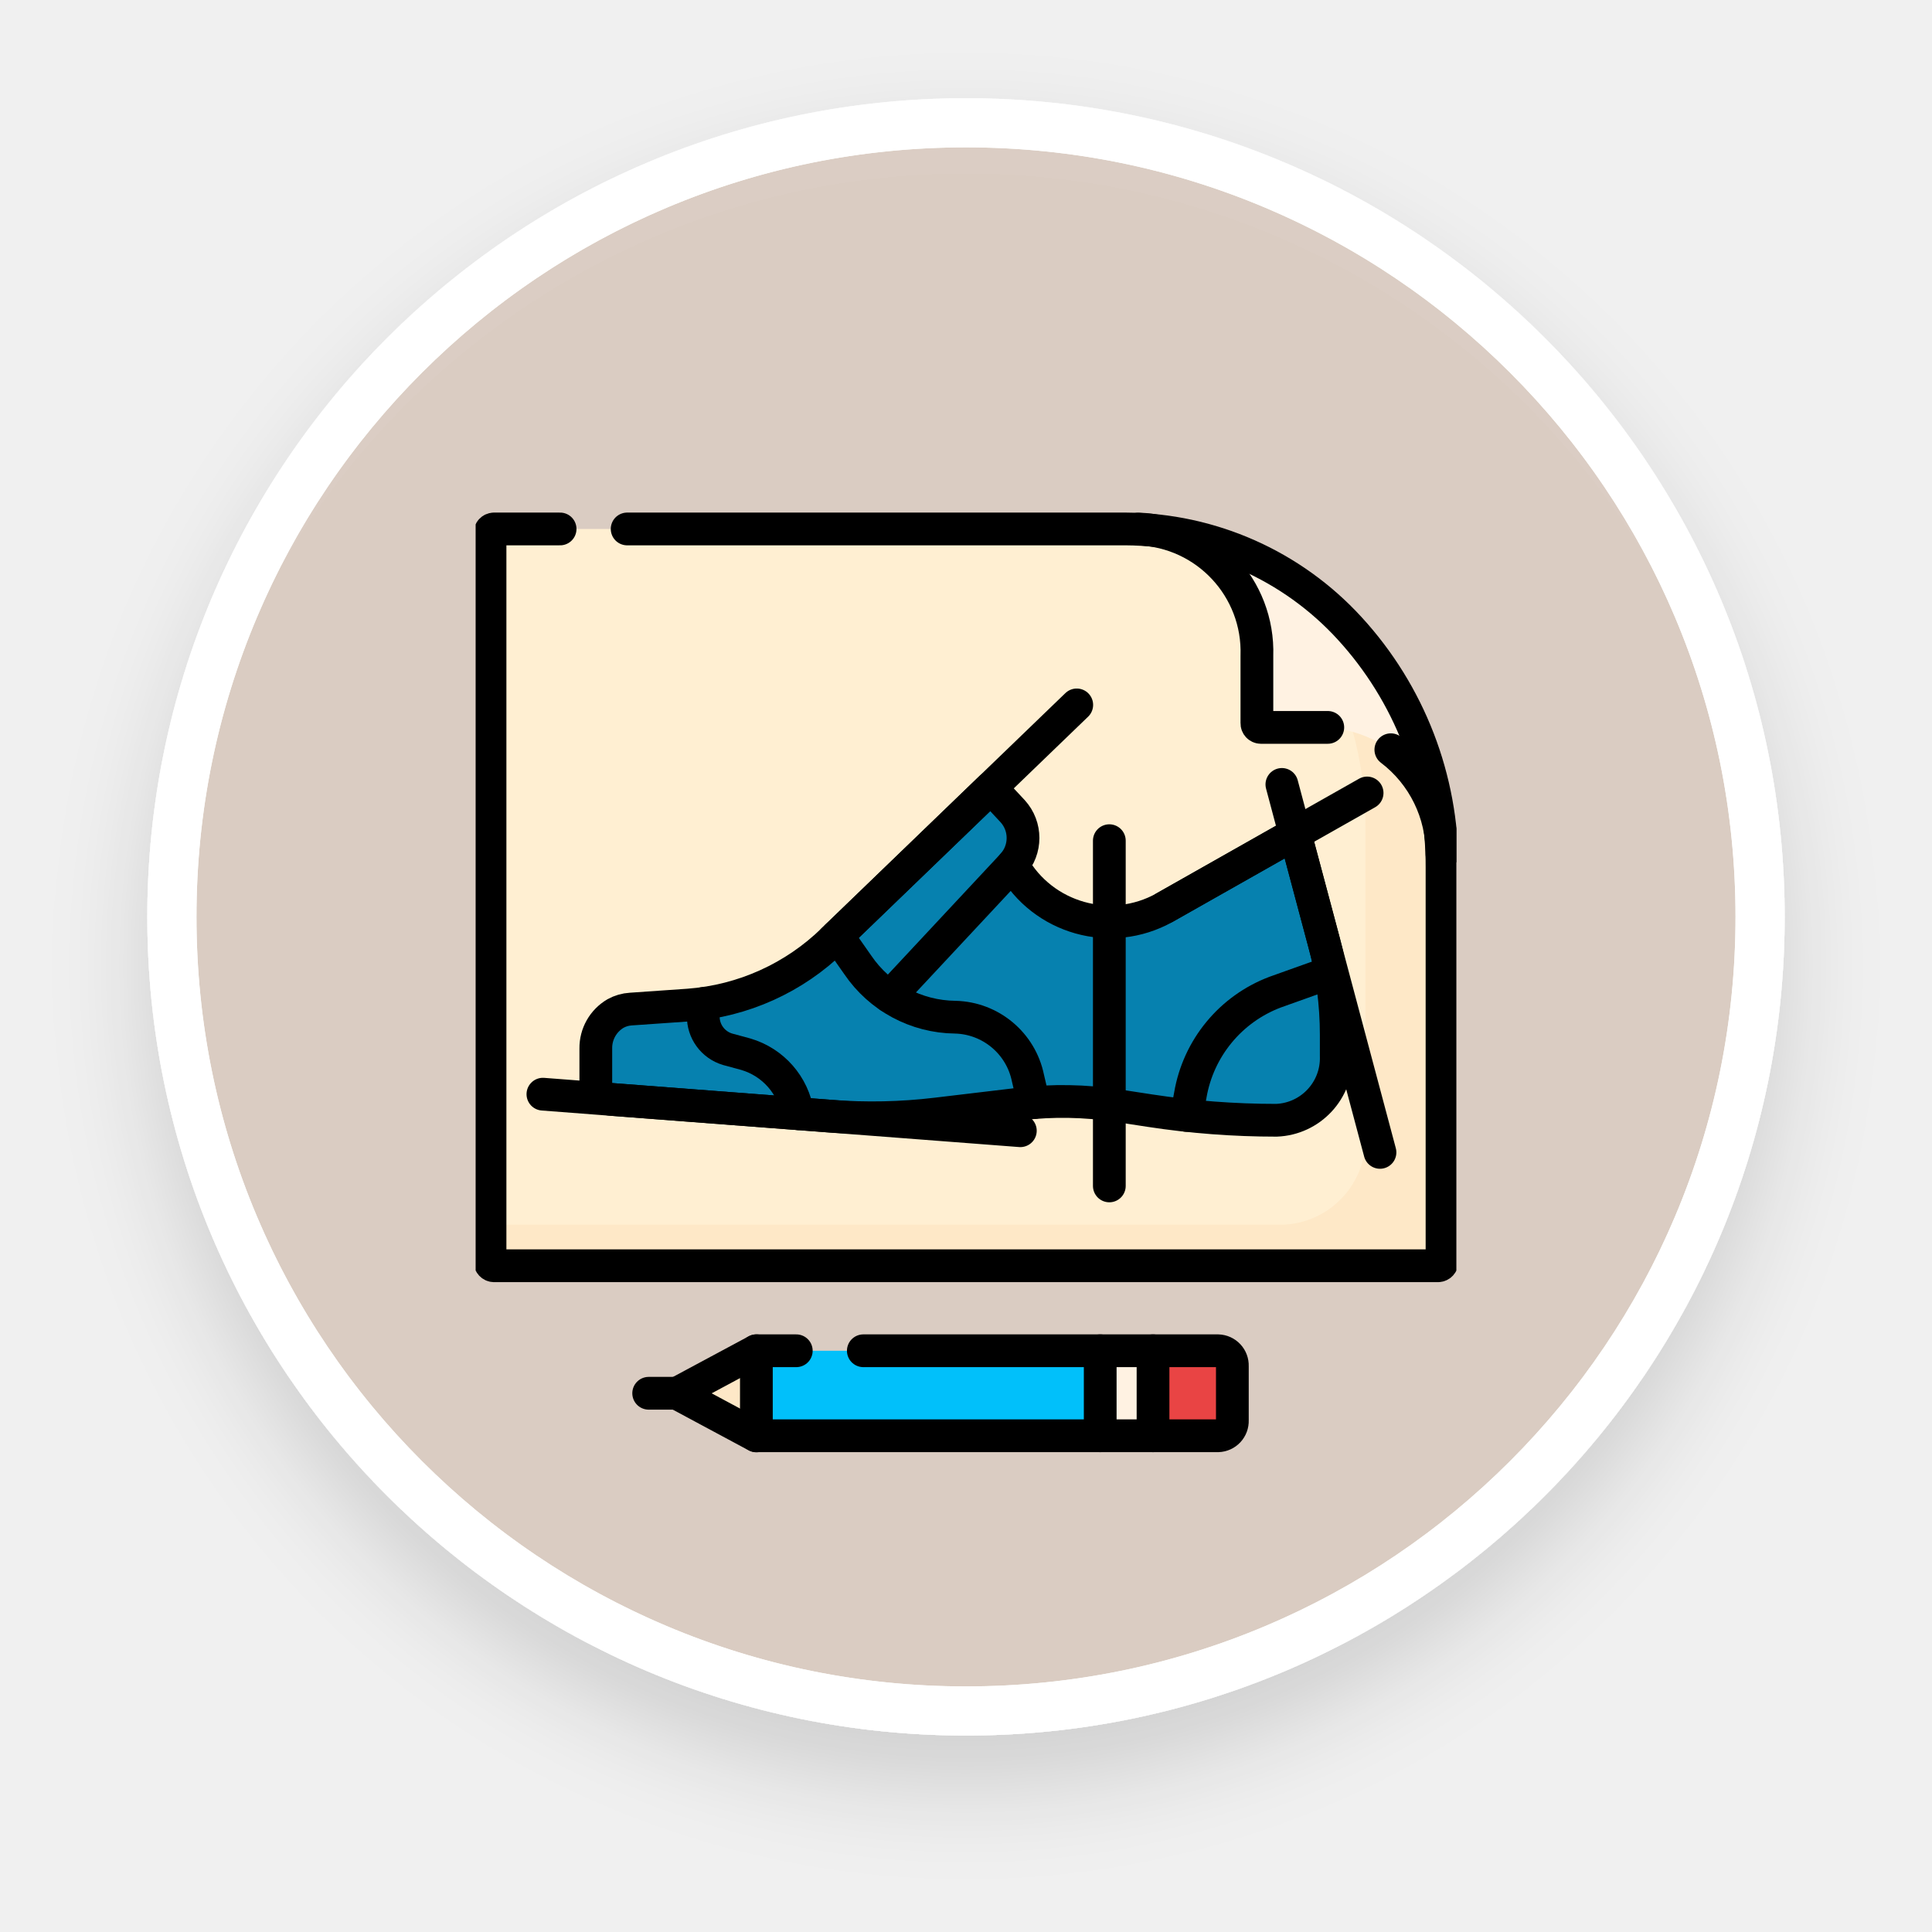
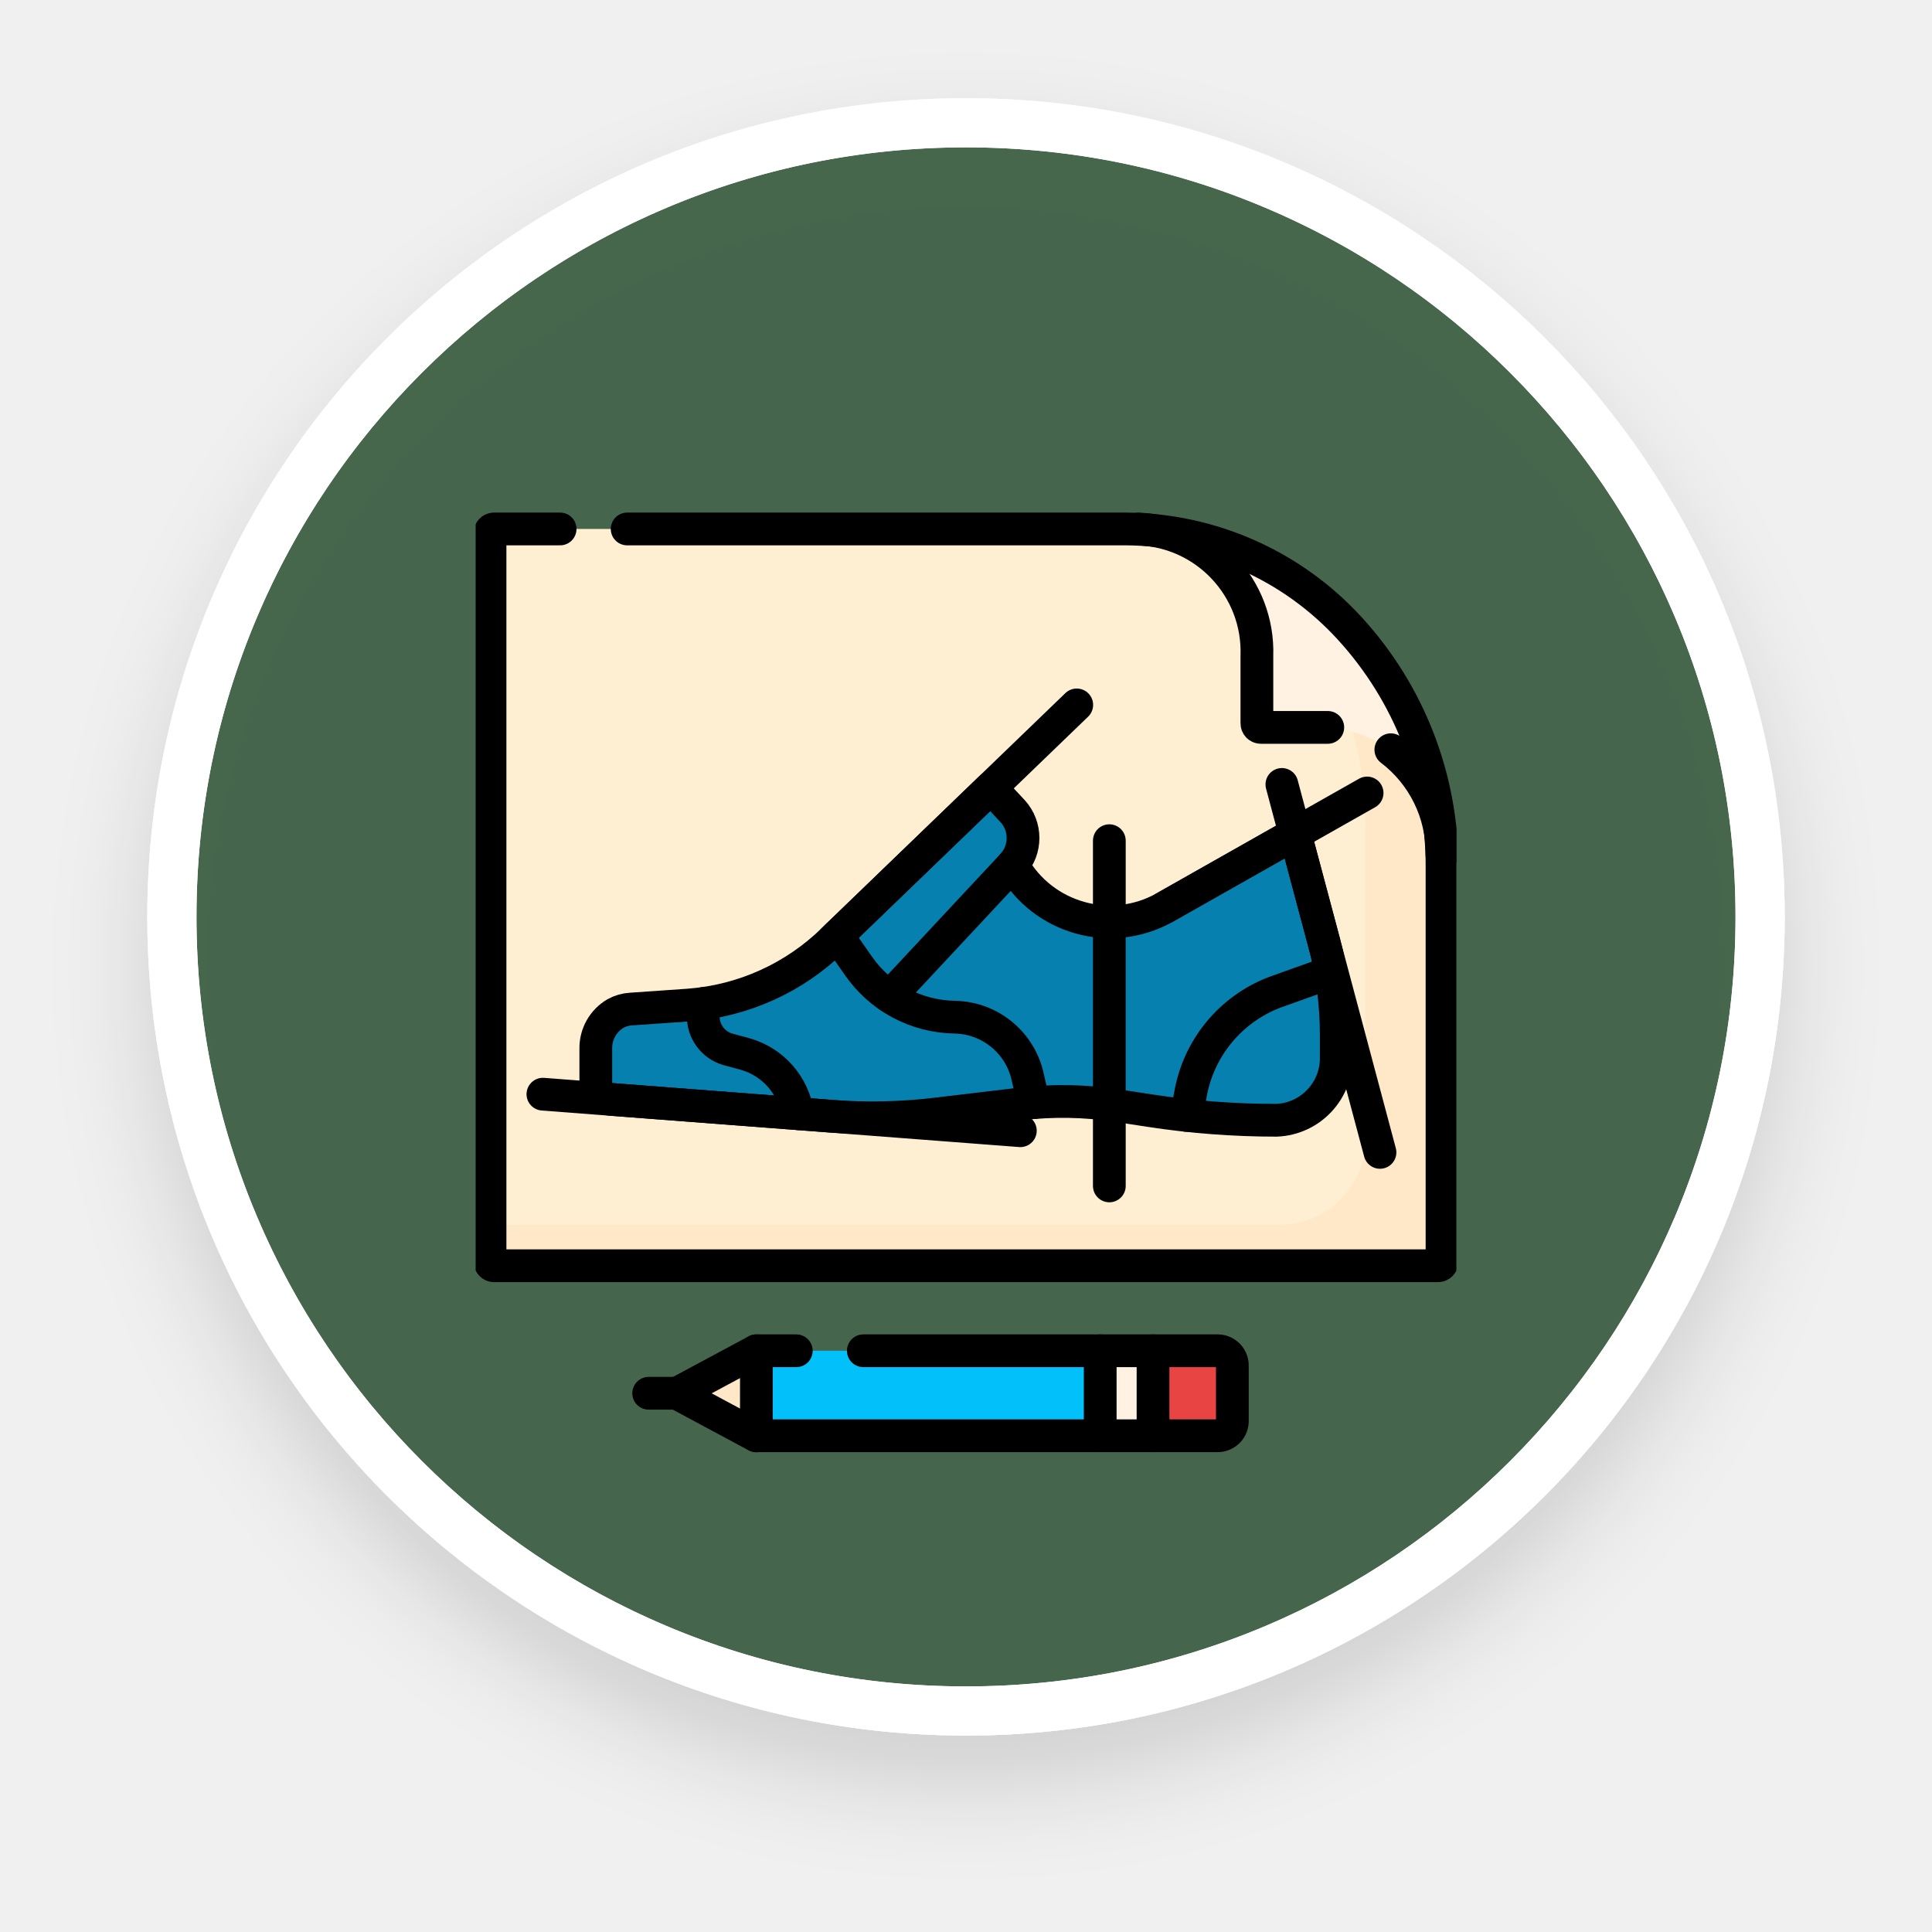
<svg xmlns="http://www.w3.org/2000/svg" width="118" height="118" viewBox="0 0 118 118">
  <defs>
    <filter id="Trazado_896985" x="0" y="0" width="118" height="118" filterUnits="userSpaceOnUse">
      <feOffset dy="3" input="SourceAlpha" />
      <feGaussianBlur stdDeviation="3" result="blur" />
      <feFlood flood-opacity="0.161" />
      <feComposite operator="in" in2="blur" />
      <feComposite in="SourceGraphic" />
    </filter>
    <clipPath id="clip-path">
      <path id="path6843" d="M0-682.665H59.9v64.191H0Z" transform="translate(0 682.665)" />
    </clipPath>
  </defs>
  <g id="Grupo_1177185" data-name="Grupo 1177185" transform="translate(-1158.609 -3843)">
    <g id="Grupo_1111320" data-name="Grupo 1111320" transform="translate(-8.391 -3)">
      <g id="Grupo_1109828" data-name="Grupo 1109828" transform="translate(1176 3852)">
        <g id="Grupo_1098742" data-name="Grupo 1098742">
          <g transform="matrix(1, 0, 0, 1, -9, -6)" filter="url(#Trazado_896985)">
-             <g id="Trazado_896985-2" data-name="Trazado 896985" transform="translate(9 6)" fill="#d8cabd" opacity="0.859">
+             <g id="Trazado_896985-2" data-name="Trazado 896985" transform="translate(9 6)" fill="#2f5235" opacity="0.859">
              <path d="M 50 98.5 C 43.452 98.5 37.1 97.218 31.122 94.689 C 25.347 92.247 20.16 88.749 15.705 84.295 C 11.251 79.84 7.753 74.653 5.311 68.878 C 2.782 62.9 1.5 56.548 1.5 50 C 1.5 43.452 2.782 37.1 5.311 31.122 C 7.753 25.347 11.251 20.16 15.705 15.705 C 20.16 11.251 25.347 7.753 31.122 5.311 C 37.1 2.782 43.452 1.5 50 1.5 C 56.548 1.5 62.899 2.782 68.878 5.311 C 74.653 7.753 79.84 11.251 84.295 15.705 C 88.749 20.16 92.246 25.347 94.689 31.122 C 97.218 37.1 98.5 43.452 98.5 50 C 98.5 56.548 97.218 62.9 94.689 68.878 C 92.246 74.653 88.749 79.84 84.295 84.295 C 79.84 88.749 74.653 92.247 68.878 94.689 C 62.899 97.218 56.548 98.5 50 98.5 Z" stroke="none" />
              <path d="M 50 3 C 43.654 3 37.499 4.242 31.706 6.692 C 26.11 9.059 21.083 12.449 16.766 16.766 C 12.449 21.083 9.059 26.11 6.692 31.706 C 4.242 37.499 3 43.654 3 50 C 3 56.346 4.242 62.501 6.692 68.294 C 9.059 73.89 12.449 78.917 16.766 83.234 C 21.083 87.551 26.11 90.941 31.706 93.308 C 37.499 95.758 43.654 97 50 97 C 56.346 97 62.501 95.758 68.294 93.308 C 73.89 90.941 78.917 87.551 83.234 83.234 C 87.551 78.917 90.941 73.89 93.308 68.294 C 95.758 62.501 97 56.346 97 50 C 97 43.654 95.758 37.499 93.308 31.706 C 90.941 26.11 87.551 21.083 83.234 16.766 C 78.917 12.449 73.89 9.059 68.294 6.692 C 62.501 4.242 56.346 3 50 3 M 50 7.62939453125e-06 C 77.614 7.62939453125e-06 100 22.386 100 50 L 100 50 C 100 77.614 77.614 100 50 100 C 22.386 100 0 77.614 0 50 L 0 50 C 0 22.386 22.386 7.62939453125e-06 50 7.62939453125e-06 Z" stroke="none" fill="#fff" />
            </g>
          </g>
          <g id="Rectángulo_400907" data-name="Rectángulo 400907" transform="translate(0 0)" fill="none" stroke="#fff" stroke-width="3">
            <rect width="100" height="100" rx="50" stroke="none" />
            <rect x="1.5" y="1.5" width="97" height="97" rx="48.5" fill="none" />
          </g>
        </g>
      </g>
    </g>
    <g id="g6837" transform="translate(1187.659 4553.569)">
      <g id="g6839" transform="translate(0 -682.665)">
        <g id="g6841" clip-path="url(#clip-path)">
          <g id="g6847" transform="translate(0.879 4.403)">
            <path id="path6849" d="M0-2.445V42.048a.246.246,0,0,0,.237.254H57.907a.246.246,0,0,0,.237-.254V17.984A21.457,21.457,0,0,0,52.491,3.359,18.669,18.669,0,0,0,38.844-2.7H.237A.246.246,0,0,0,0-2.445" transform="translate(0 2.699)" fill="#ffefd2" />
          </g>
          <g id="g6851" transform="translate(0.879 5.504)">
            <path id="path6853" d="M-545.723-47.76h0a19.148,19.148,0,0,0-7.435-4.957,19.647,19.647,0,0,1,2.755,2.45,21.458,21.458,0,0,1,5.653,14.625v18.917a5.229,5.229,0,0,1-5.039,5.4h-48.425v2.254a.246.246,0,0,0,.237.254h57.67a.246.246,0,0,0,.237-.254V-33.136a21.458,21.458,0,0,0-5.653-14.625" transform="translate(598.214 52.717)" fill="#fee8c7" />
          </g>
          <g id="g6855" transform="translate(38.026 4.403)">
            <path id="path6857" d="M-159.519-58.365h0a21.458,21.458,0,0,1,5.653,14.624v-.821a7.5,7.5,0,0,0-7.228-7.746h-3.841a.246.246,0,0,1-.237-.254v-4.116a7.5,7.5,0,0,0-7.228-7.746h-.766a18.67,18.67,0,0,1,13.647,6.058" transform="translate(174.862 64.423)" fill="#fff2e2" />
          </g>
          <g id="g6859" transform="translate(7.339 20.211)">
            <path id="path6861" d="M-462.537-91.323l-1.779-6.672-7.973,4.515a6.82,6.82,0,0,1-9.277-2.618,2.433,2.433,0,0,0,0-3.273L-482.9-100.8l-9.624,9.282a14.133,14.133,0,0,1-8.829,3.987l-3.535.246a2.2,2.2,0,0,0-.932.27,2.438,2.438,0,0,0-1.206,2.134V-82.8a1,1,0,0,0,.892,1.027l13.482,1.032a32.946,32.946,0,0,0,6.413-.135l5.146-.613a21.906,21.906,0,0,1,5.907.1l2.015.309a50.884,50.884,0,0,0,7.714.586,3.8,3.8,0,0,0,3.654-3.929v-1.286a21.8,21.8,0,0,0-.733-5.613" transform="translate(507.027 100.801)" fill="#0681af" />
          </g>
          <g id="g6863" transform="translate(12.301 54.596)">
            <path id="path6865" d="M0-25.014l4.845,2.6L6.46-24.149,4.845-27.611Z" transform="translate(0 27.611)" fill="#fee8c7" />
          </g>
          <g id="g6867" transform="translate(36.528 54.596)">
            <path id="path6869" d="M-16.792,0l-1.615,3.462,1.615,1.731h3.23l1.615-1.731L-13.561,0Z" transform="translate(18.407)" fill="#fff2e2" />
          </g>
          <path id="path6871" d="M195.413-96.854h21v-5.192h-21Z" transform="translate(-178.266 156.642)" fill="#01c0fa" />
          <g id="g6873" transform="translate(41.373 54.596)">
            <path id="path6875" d="M-41.325,0H-45.3V5.192h3.975a.9.9,0,0,0,.87-.933V.933A.9.9,0,0,0-41.325,0" transform="translate(45.3)" fill="#e94444" />
          </g>
          <g id="g6877" transform="translate(22.094 29.249)">
            <path id="path6879" d="M0,0,1.247,1.781A7.29,7.29,0,0,0,7.2,4.973a4.646,4.646,0,0,1,4.438,3.713l.352,1.508" fill="none" stroke="#000" stroke-linecap="round" stroke-linejoin="round" stroke-miterlimit="10" stroke-width="2" />
          </g>
          <g id="g6881" transform="translate(7.339 20.211)">
            <path id="path6883" d="M-462.537-91.323l-1.779-6.672-7.973,4.515a6.82,6.82,0,0,1-9.277-2.618,2.433,2.433,0,0,0,0-3.273L-482.9-100.8l-9.624,9.282a14.133,14.133,0,0,1-8.829,3.987l-3.535.246a2.2,2.2,0,0,0-.932.27,2.438,2.438,0,0,0-1.206,2.134V-82.8a1,1,0,0,0,.892,1.027l13.482,1.032a32.946,32.946,0,0,0,6.413-.135l5.146-.613a21.906,21.906,0,0,1,5.907.1l2.015.309a50.884,50.884,0,0,0,7.714.586,3.8,3.8,0,0,0,3.654-3.929v-1.286A21.8,21.8,0,0,0-462.537-91.323Z" transform="translate(507.027 100.801)" fill="none" stroke="#000" stroke-linecap="round" stroke-linejoin="round" stroke-miterlimit="10" stroke-width="2" />
          </g>
          <g id="g6885" transform="translate(49.247 20.006)">
            <path id="path6887" d="M-62.3-216.535l-5.992-22.474" transform="translate(68.288 239.009)" fill="none" stroke="#000" stroke-linecap="round" stroke-linejoin="round" stroke-miterlimit="10" stroke-width="2" />
          </g>
          <g id="g6889" transform="translate(42.077 20.528)">
            <path id="path6891" d="M-128.61,0l-12.371,7" transform="translate(140.981)" fill="none" stroke="#000" stroke-linecap="round" stroke-linejoin="round" stroke-miterlimit="10" stroke-width="2" />
          </g>
          <g id="g6893" transform="translate(21.841 15.149)">
            <path id="path6895" d="M-154.625,0-169.5,14.344" transform="translate(169.498)" fill="none" stroke="#000" stroke-linecap="round" stroke-linejoin="round" stroke-miterlimit="10" stroke-width="2" />
          </g>
          <g id="g6897" transform="translate(4.109 38.925)">
            <path id="path6899" d="M0,0,29.16,2.232" fill="none" stroke="#000" stroke-linecap="round" stroke-linejoin="round" stroke-miterlimit="10" stroke-width="2" />
          </g>
          <g id="g6901" transform="translate(25.288 24.842)">
            <path id="path6903" d="M0-78.268l7.581-8.123" transform="translate(0 86.392)" fill="none" stroke="#000" stroke-linecap="round" stroke-linejoin="round" stroke-miterlimit="10" stroke-width="2" />
          </g>
          <g id="g6905" transform="translate(38.704 23.442)">
            <path id="path6907" d="M0,0V21.086" fill="none" stroke="#000" stroke-linecap="round" stroke-linejoin="round" stroke-miterlimit="10" stroke-width="2" />
          </g>
          <g id="g6909" transform="translate(43.419 31.476)">
            <path id="path6911" d="M0-84.269l.232-1.245A8.193,8.193,0,0,1,5.414-91.8l3.392-1.212" transform="translate(0 93.016)" fill="none" stroke="#000" stroke-linecap="round" stroke-linejoin="round" stroke-miterlimit="10" stroke-width="2" />
          </g>
          <g id="g6913" transform="translate(13.904 33.388)">
            <path id="path6915" d="M0,0V.756A2.079,2.079,0,0,0,1.485,2.794l1.105.3A4.477,4.477,0,0,1,5.767,6.727" fill="none" stroke="#000" stroke-linecap="round" stroke-linejoin="round" stroke-miterlimit="10" stroke-width="2" />
          </g>
          <g id="g6917" transform="translate(12.301 54.596)">
            <path id="path6919" d="M-50.375,0-55.22,2.6l4.845,2.6" transform="translate(55.22)" fill="none" stroke="#000" stroke-linecap="round" stroke-linejoin="round" stroke-miterlimit="10" stroke-width="2" />
          </g>
          <g id="g6921" transform="translate(38.143 54.596)">
            <path id="path6923" d="M-33.583,0h-3.23" transform="translate(36.813)" fill="none" stroke="#000" stroke-linecap="round" stroke-linejoin="round" stroke-miterlimit="10" stroke-width="2" />
          </g>
          <g id="g6925" transform="translate(38.143 59.788)">
            <path id="path6927" d="M0,0H3.23" fill="none" stroke="#000" stroke-linecap="round" stroke-linejoin="round" stroke-miterlimit="10" stroke-width="2" />
          </g>
          <g id="g6929" transform="translate(17.147 54.596)">
            <path id="path6931" d="M-25.34,0h-2.437V5.192h21V0H-21.245" transform="translate(27.777)" fill="none" stroke="#000" stroke-linecap="round" stroke-linejoin="round" stroke-miterlimit="10" stroke-width="2" />
          </g>
          <g id="g6933" transform="translate(10.569 57.192)">
            <path id="path6935" d="M-18.008,0H-19.74" transform="translate(19.74)" fill="none" stroke="#000" stroke-linecap="round" stroke-linejoin="round" stroke-miterlimit="10" stroke-width="2" />
          </g>
          <g id="g6937" transform="translate(41.373 54.596)">
            <path id="path6939" d="M-41.325,0H-45.3V5.192h3.975a.9.9,0,0,0,.87-.933V.933A.9.9,0,0,0-41.325,0Z" transform="translate(45.3)" fill="none" stroke="#000" stroke-linecap="round" stroke-linejoin="round" stroke-miterlimit="10" stroke-width="2" />
          </g>
          <g id="g6941" transform="translate(0.879 4.403)">
            <path id="path6943" d="M-44.495,0h-4.043a.246.246,0,0,0-.237.254V44.747a.246.246,0,0,0,.237.254H9.133a.246.246,0,0,0,.237-.254V20.682A21.458,21.458,0,0,0,3.717,6.058,18.669,18.669,0,0,0-9.931,0H-40.4" transform="translate(48.775)" fill="none" stroke="#000" stroke-linecap="round" stroke-linejoin="round" stroke-miterlimit="10" stroke-width="2" />
          </g>
          <g id="g6945" transform="translate(40.489 4.403)">
            <path id="path6947" d="M-120.158-116.776q-.125,0-.252,0h-3.841a.246.246,0,0,1-.237-.254v-4.116a7.5,7.5,0,0,0-7.228-7.746" transform="translate(131.716 128.896)" fill="none" stroke="#000" stroke-linecap="round" stroke-linejoin="round" stroke-miterlimit="10" stroke-width="2" />
          </g>
          <g id="g6949" transform="translate(55.897 17.886)">
            <path id="path6951" d="M-32.493-61.452a7.906,7.906,0,0,0-3.125-6.378" transform="translate(35.619 67.831)" fill="none" stroke="#000" stroke-linecap="round" stroke-linejoin="round" stroke-miterlimit="10" stroke-width="2" />
          </g>
        </g>
      </g>
    </g>
  </g>
</svg>
